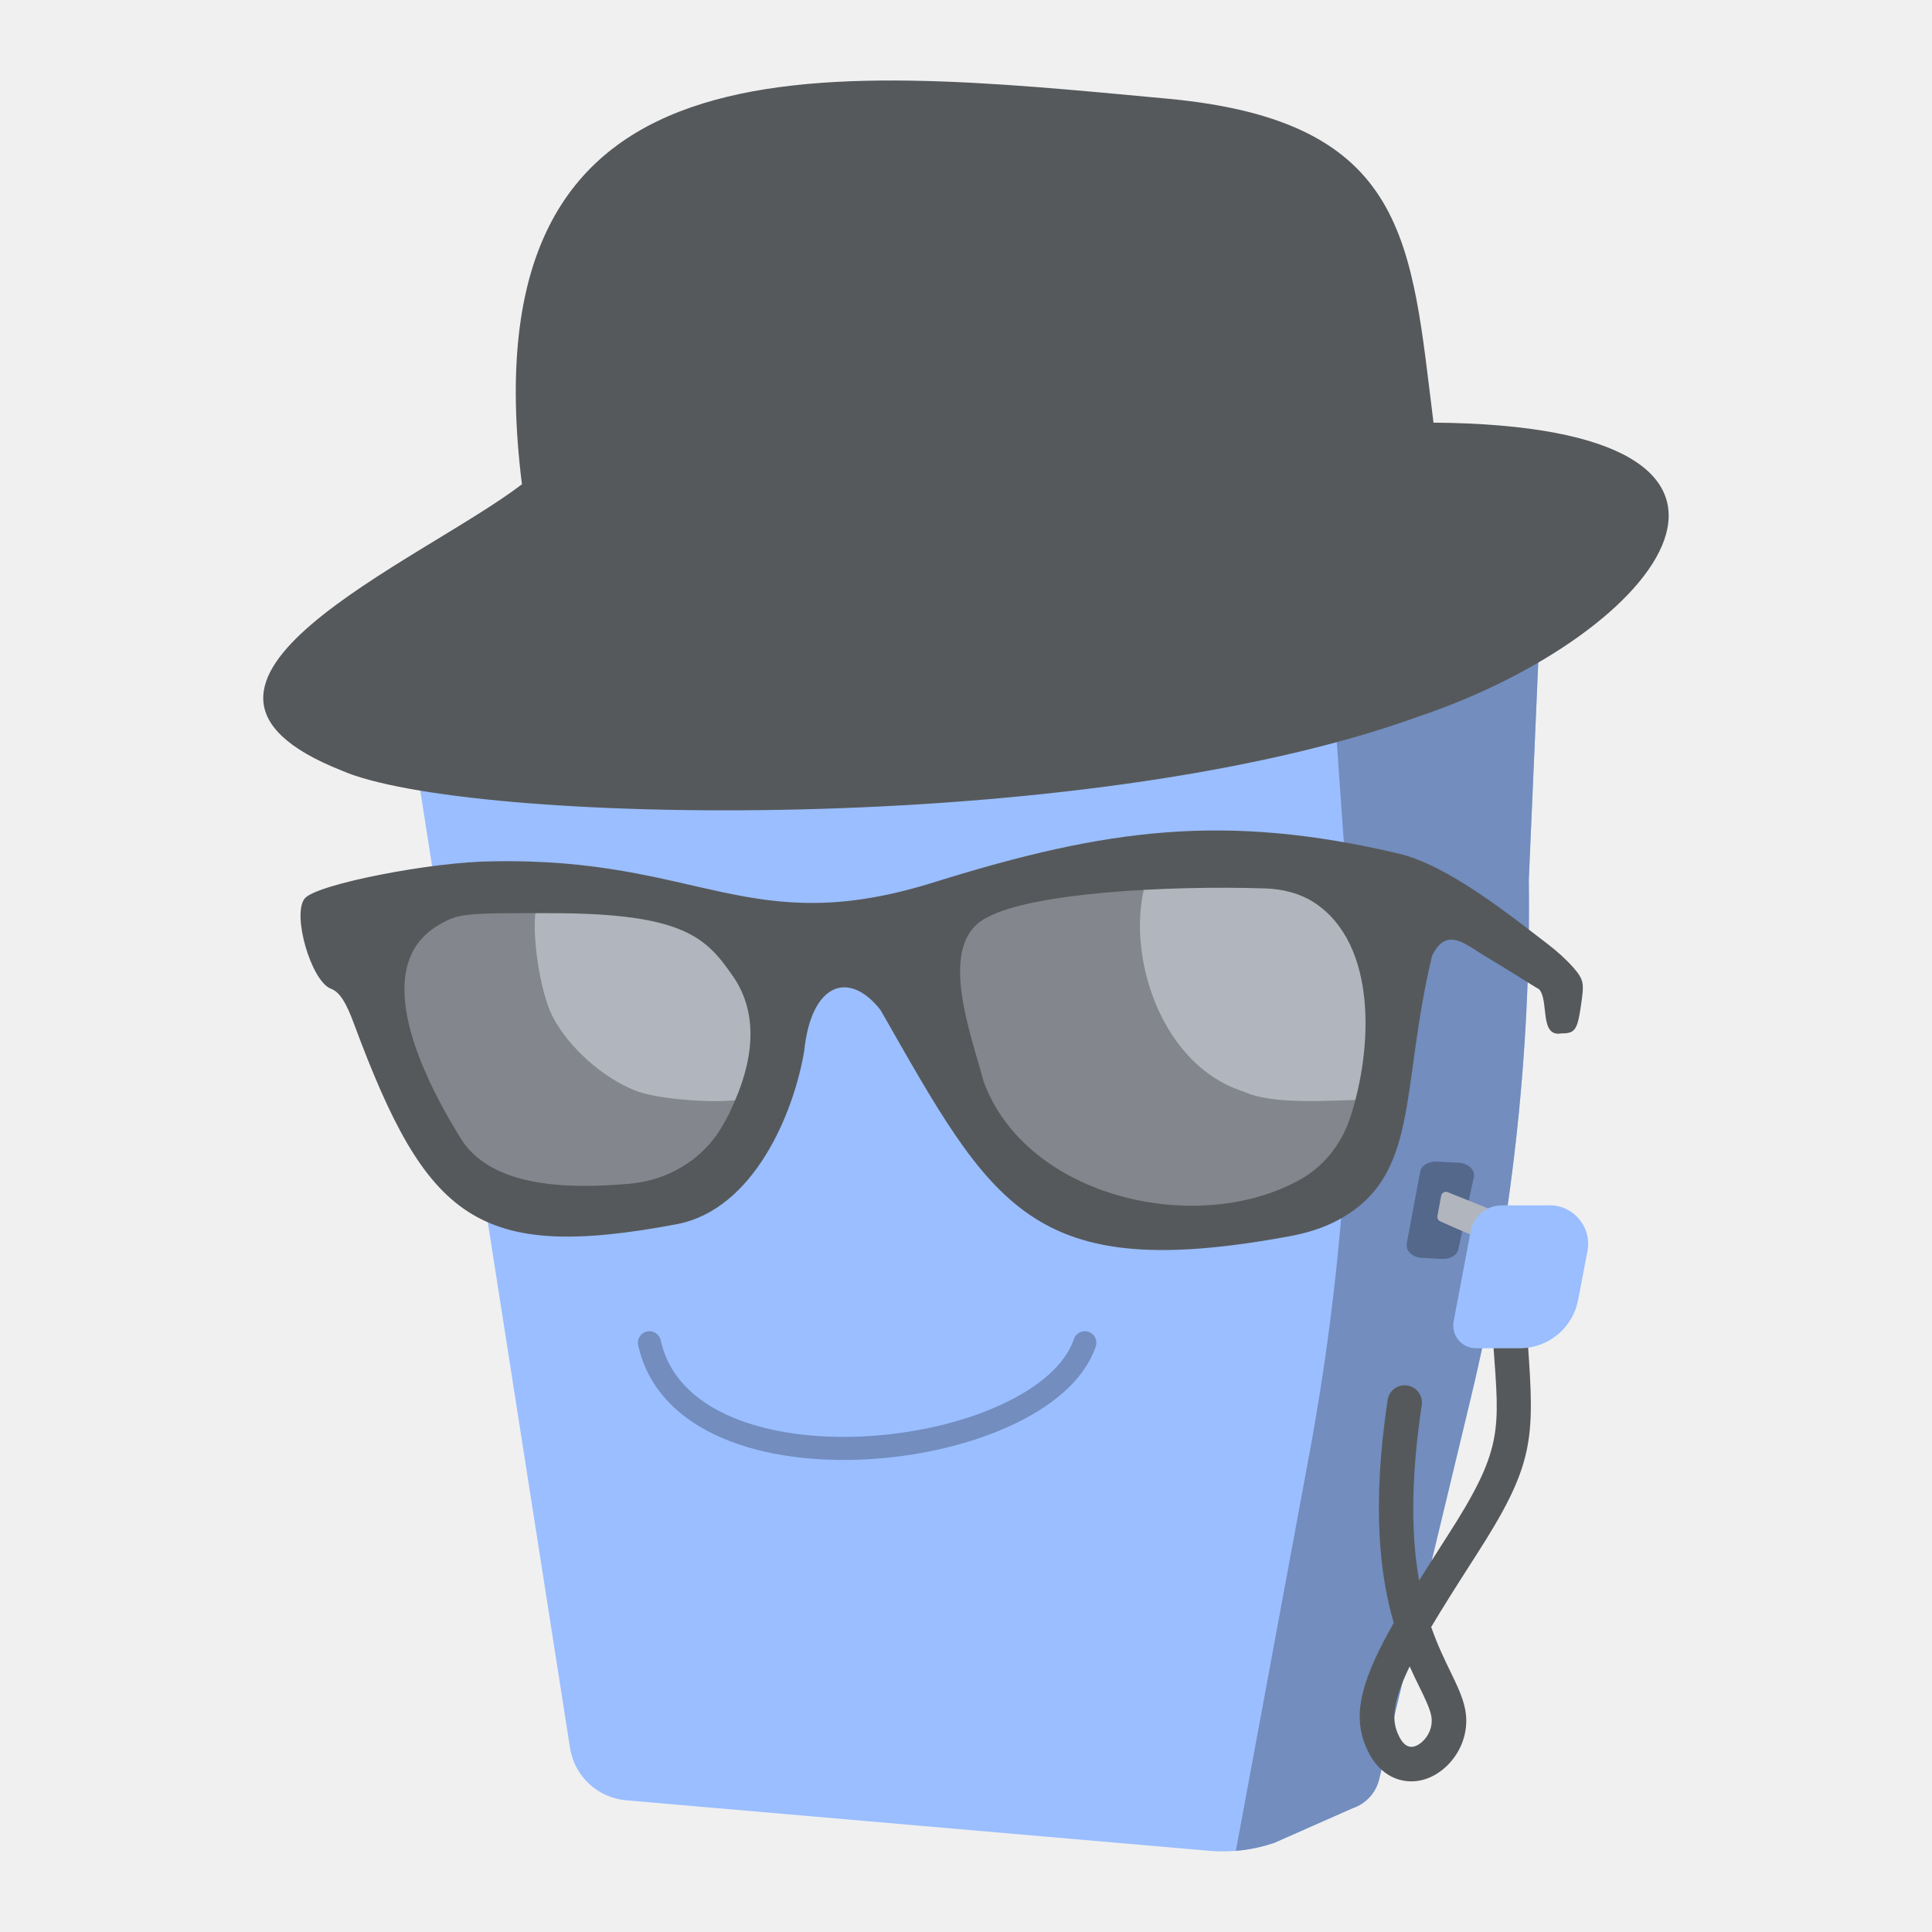
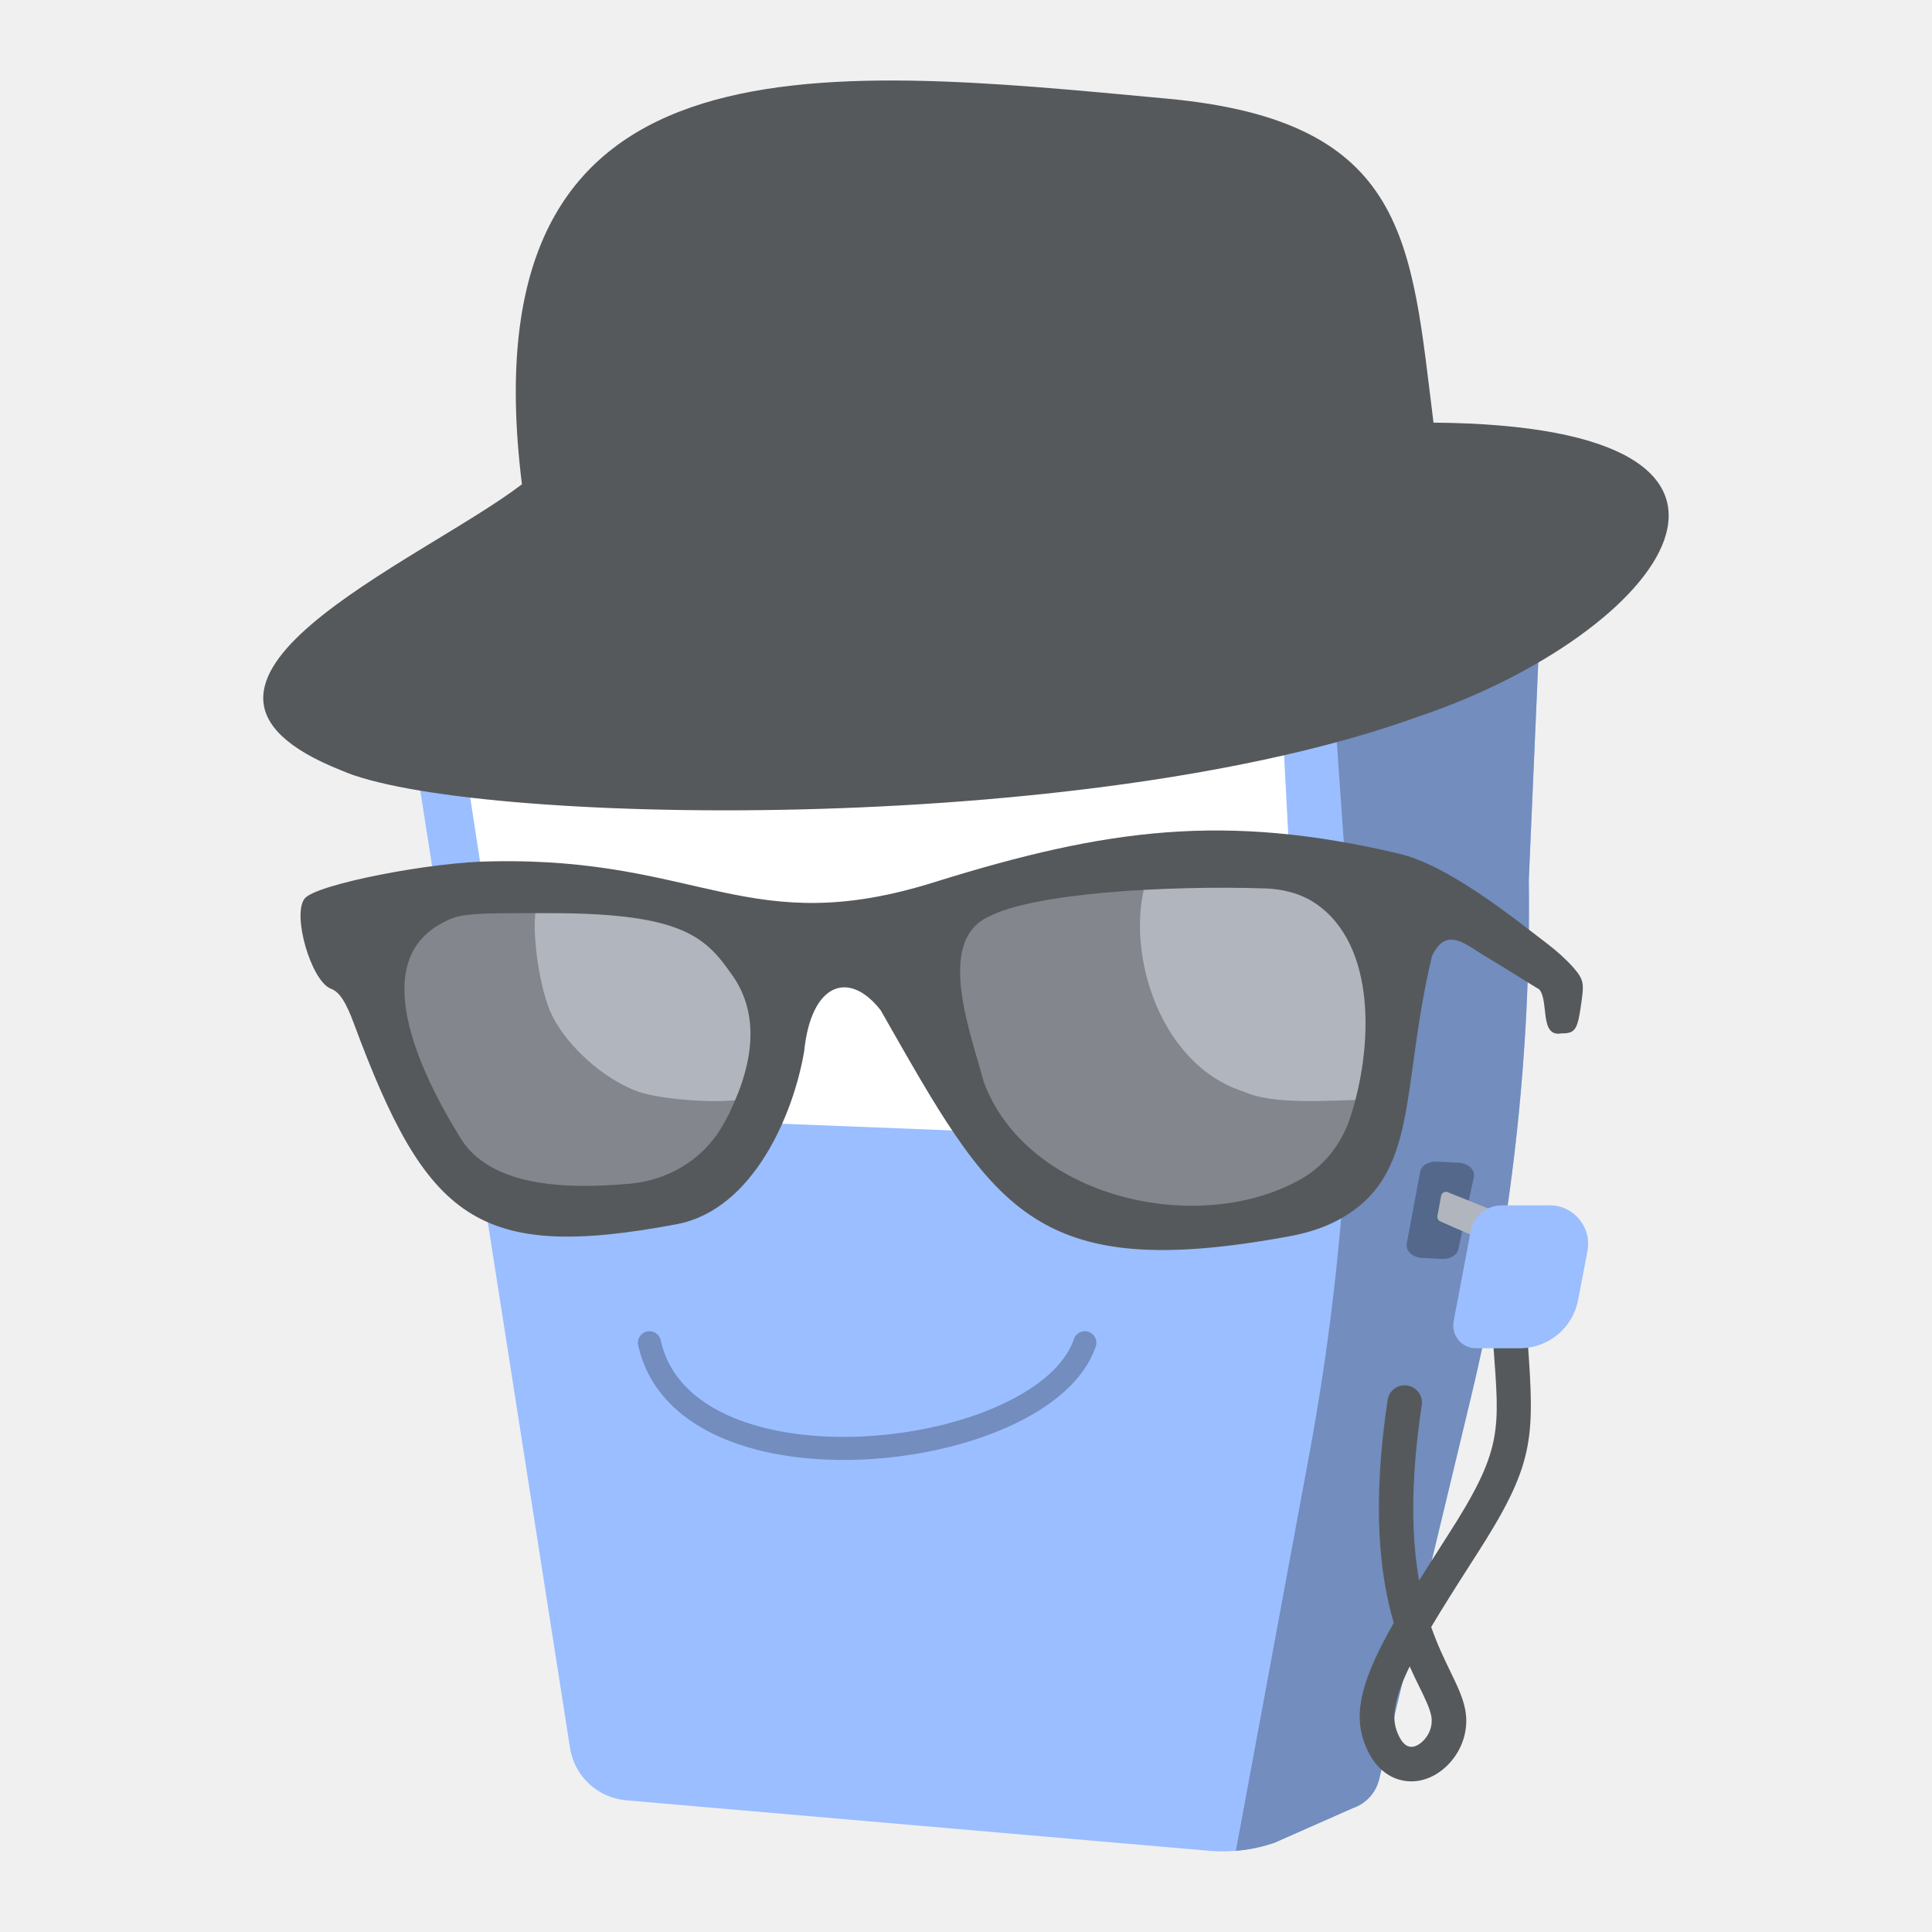
<svg xmlns="http://www.w3.org/2000/svg" id="a" viewBox="0 0 192 192">
  <defs>
    <clipPath id="e">
      <path d="M56.65,173.72l-15.39-98.4,111.96-17.54-1.29,29.66c.22,17.33-1.71,34.62-5.76,51.47l-9.11,37.91c-.32,1.34-1.31,2.43-2.62,2.87l-7.83,3.46c-2.07.7-4.27.97-6.45.78l-57.94-5.02c-2.83-.25-5.13-2.39-5.57-5.2Z" style="fill:none;" />
    </clipPath>
  </defs>
  <g id="b">
    <g id="c">
      <g id="d">
        <g style="clip-path:url(#e);">
          <path d="M56.65,173.72l-15.39-98.4,111.96-17.54.72,56-15.2,63.29c-.32,1.34-1.31,2.43-2.62,2.87l-9.51,3.21c-2.07.7-4.27.97-6.45.78l-57.94-5.02c-2.83-.25-5.13-2.39-5.57-5.2Z" style="fill:#9abeff;" />
          <path d="M122.82,183.94l7.32-39.54c3.69-19.96,4.84-40.3,3.42-60.54l-1.1-15.66,31.02-7.76,10.04,36.11s-16.51,98.66-16.2,98.15-29.69-5.85-29.69-5.85l-4.8-4.91Z" style="fill:#728dbe;" />
        </g>
+         <polygon points="45.97 74.31 51.55 110.64 129.64 113.73 127.23 67.77 45.97 74.31" style="fill:#fff;" />
        <path d="M64.54,133.44c3.53,16,39.26,11.86,43.27,0" style="fill:none; stroke:#728dbe; stroke-linecap:round; stroke-miterlimit:10; stroke-width:2.29px;" />
        <path d="M33.89,76.55c12.23,5.45,73.87,6.7,107.08-5.34,24.33-8.2,40.3-28.89,1.49-29.21-2.24-17.88-2.42-29.95-26.4-32.19C81.02,6.55,46.19,2.56,51.87,48.13c-10.11,7.72-39.58,19.83-17.98,28.42Z" style="fill:#56595b;" />
        <path d="M53.94,89.77l-4.29.14c-7.24.24-8.64,1.55-9.83,4.06-1.65,3.47.89,13.11,4.94,18.63,1.98,2.7,2.94,5.05,6.08,5.67l1.35.25c2.99.59,11.77.22,13.91-.38,2.43-.68,4.9-3.39,6.44-6.1l1.45-2.55c9.9-17.47-7.12-20.16-20.06-19.72Z" style="fill:#83868c;" />
        <path d="M137.02,98.52c-.51-3.08-3.58-8.25-4.09-8.64-2.25-1.69-7.42-2.47-14.61-2.46-9.83.01-16.35.86-19.97,2.65-1.99.98-3.34,2.1-3.67,4.08-.45,2.7.72,10.42,2.1,13.54,2.54,5.75,6.85,8.45,12.31,11.35l1.97,1.05c3.96,2.1,7.82.79,12.86-.11,4.25-.76,7.62-2.38,9.09-4.25,2.27-2.89,4.83-12.32,4.02-17.21Z" style="fill:#83868c;" />
        <path d="M63.21,108.41c-3.3-1.27-6.75-4.36-8.32-7.44-1.29-2.55-2.13-8.64-1.58-10.83.26-3.08,17.07.95,16.98,1.35,5.43,2.95,6.34,12.82,4.27,17.4-.57.92-8.54.6-11.35-.48Z" style="fill:#b1b5bd;" />
        <path d="M123.49,108.45c-8.61-2.83-11.92-14.7-9.36-21.6,18.94.13,26.37,2.72,21.52,22.45-3.6.04-9.21.55-12.16-.86Z" style="fill:#b1b5bd;" />
        <path d="M156.4,96.2c-.77-.87-1.63-1.64-2.55-2.35-3.84-2.94-9.97-7.87-14.85-9.02-17.27-4.07-29.03-2.48-45.92,2.77-18.66,5.93-23.36-2.42-44.17-2-5.99.04-17.44,2.27-18.62,3.68-1.3,1.57.63,8.24,2.6,8.98.85.32,1.49,1.31,2.31,3.54,7.19,19.35,12.19,23.6,32.05,19.86,7.64-1.44,11.63-11,12.67-17.2.68-6.72,4.41-8.13,7.59-4.08,11.17,19.58,14.87,27.23,40.63,22.48,1.69-.31,3.36-.81,4.87-1.63,8.15-4.42,6.11-12.88,9.3-26.22,1.46-3.04,3.31-1.14,5.51.15,1.2.7,5.06,3.14,5.12,3.14,1.03,1.06,0,4.8,2.22,4.4,1.41,0,1.62-.32,2.01-3.17.23-1.68.27-2.14-.78-3.34ZM72.64,110.3c-.32.67-.66,1.3-1.02,1.88-1.94,3.18-5.36,5.14-9.07,5.46-5.74.5-13.82.53-16.87-4.68-4.46-7.23-8.67-17.2-2.06-21.05,1.98-1.14,2.4-1.18,11.34-1.16,13.01.03,15.24,2.44,17.89,6.28s2,8.62-.22,13.26ZM129.28,117.18c-10.15,5.76-27.22,1.93-31.52-9.67-1.23-4.69-4.85-13.94.47-16.4,4.46-2.37,17.72-3.13,27.51-2.82,1.75.06,3.5.49,4.96,1.47,6.16,4.13,5.75,14.44,3.46,21.37-.84,2.53-2.55,4.73-4.87,6.05Z" style="fill:#56595b;" />
      </g>
      <path d="M140.27,177.03c-1.73,0-3.68-1-4.71-3.91-1.11-3.12-.07-6.51,2.95-11.84-1.37-4.69-2.2-11.52-.61-22.15.14-.94,1.02-1.59,1.95-1.44.94.14,1.58,1.01,1.44,1.95-1.17,7.81-.99,13.33-.26,17.43.72-1.15,1.5-2.37,2.34-3.69l.41-.64c5.64-8.75,5.24-10.52,4.63-19.04-.07-.95,2.58.25,3.52.18.94-.07-.17-1.37-.1-.43.7,9.67.65,12.13-5.16,21.15l-.41.64c-1.59,2.48-2.93,4.6-4.03,6.45.62,1.77,1.3,3.18,1.9,4.41.65,1.34,1.21,2.5,1.46,3.69.69,3.35-1.57,6.36-4.12,7.07-.38.11-.79.17-1.21.17ZM140.1,165.59c-1.42,2.92-1.84,4.87-1.31,6.38.31.86.85,1.84,1.76,1.59.89-.25,1.99-1.57,1.68-3.07-.16-.77-.61-1.7-1.19-2.88-.3-.61-.62-1.27-.95-2.01Z" style="fill:#56595b;" />
      <path d="M139.79,123.63l1.35-7.2c.11-.6.82-1.03,1.64-.99l2.18.11c.95.05,1.66.71,1.51,1.41l-1.54,7.19c-.13.59-.83,1.01-1.63.96l-1.98-.1c-.94-.05-1.64-.69-1.51-1.39Z" style="fill:#54688c;" />
      <path d="M148.66,123.76s-4.29-1.8-5.54-2.39c-.2-.09-.31-.31-.27-.53l.37-2c.06-.3.38-.48.66-.36l5.48,2.2c1.93.85,1.01,4-.71,3.08Z" style="fill:#b1b5bd;" />
      <path d="M154.01,119.79h-4.78c-1.5,0-2.79,1.07-3.07,2.54l-1.7,8.98c-.26,1.39.8,2.68,2.22,2.68h4.35c2.83,0,5.27-2.01,5.8-4.8l.93-4.86c.45-2.36-1.36-4.55-3.76-4.55Z" style="fill:#9abeff;" />
    </g>
  </g>
</svg>
